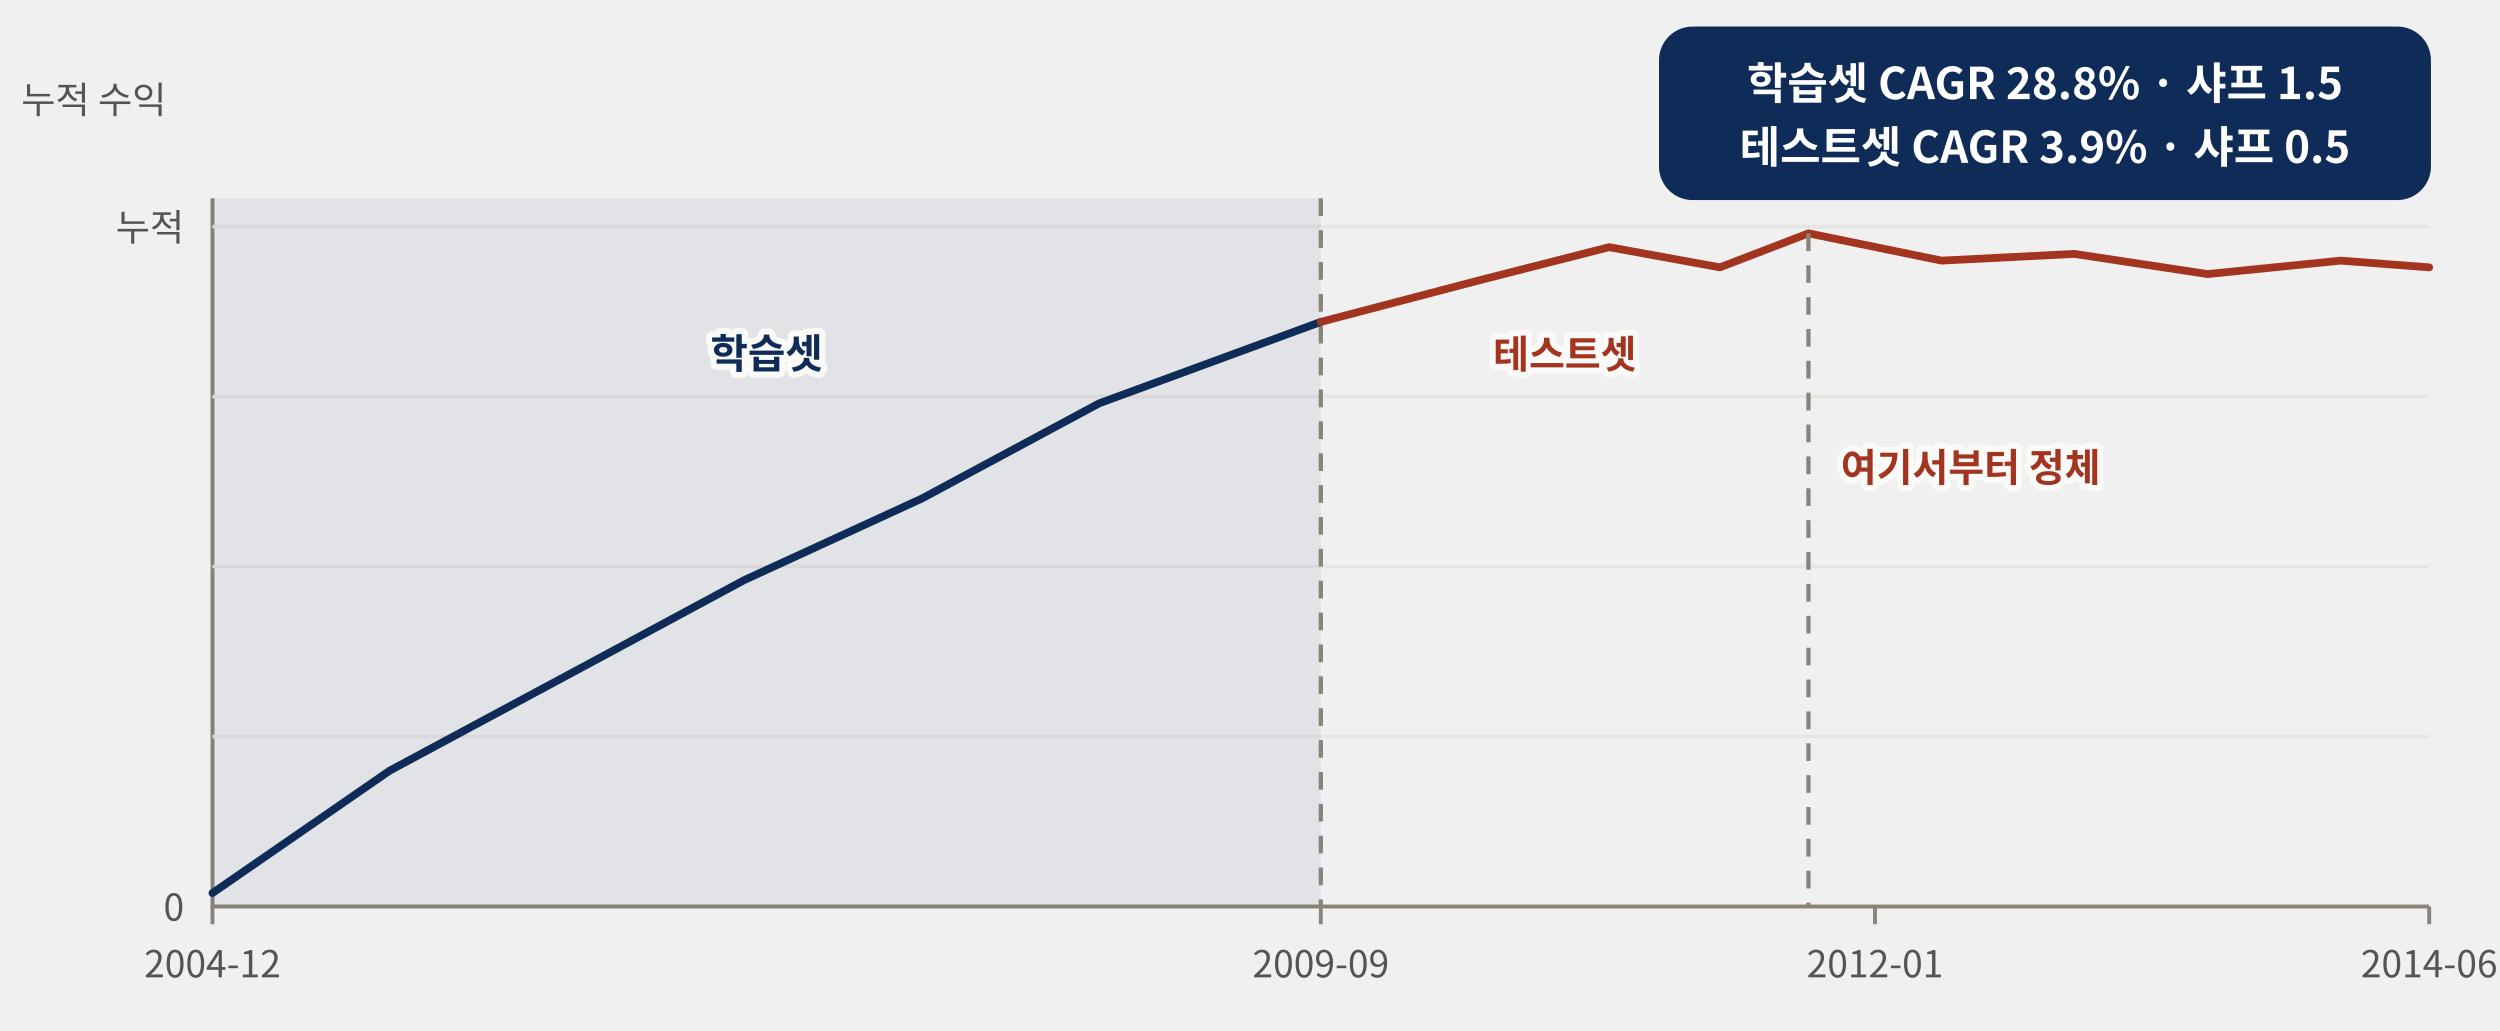
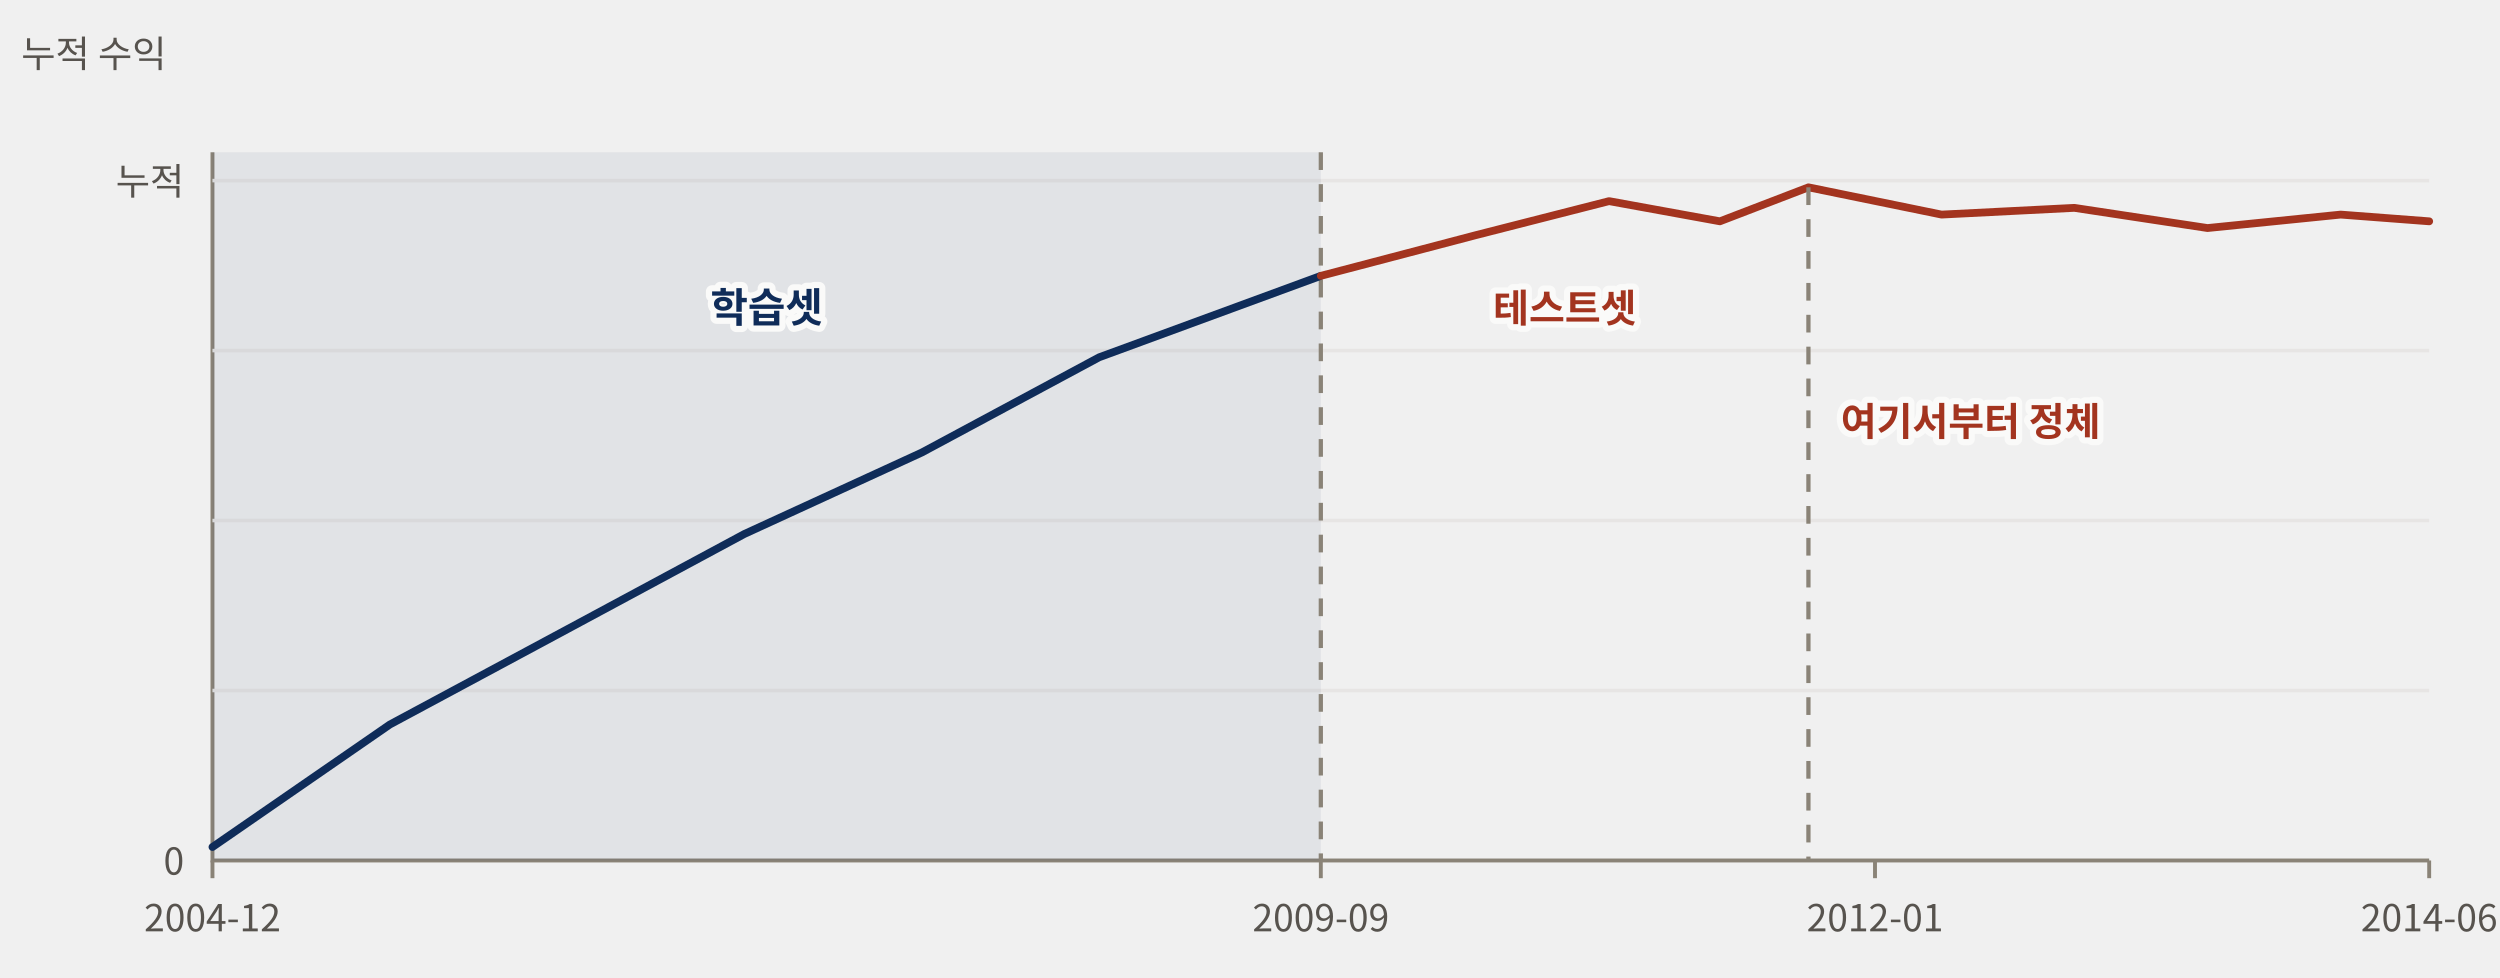
- <svg xmlns="http://www.w3.org/2000/svg" viewBox="14 -6 706 291" font-family="Noto Sans CJK KR,Apple SD Gothic Neo,Malgun Gothic,Noto Sans KR,NanumGothic,Inter,system-ui,sans-serif" role="img">
+ <svg xmlns="http://www.w3.org/2000/svg" viewBox="14 7 706 276" font-family="Noto Sans CJK KR,Apple SD Gothic Neo,Malgun Gothic,Noto Sans KR,NanumGothic,Inter,system-ui,sans-serif" role="img">
  <defs>
    <marker id="ah" markerWidth="9" markerHeight="9" refX="7" refY="3" orient="auto">
      <path d="M0,0 L7,3 L0,6 Z" fill="#0F2C59" />
    </marker>
    <marker id="ahr" markerWidth="9" markerHeight="9" refX="7" refY="3" orient="auto">
      <path d="M0,0 L7,3 L0,6 Z" fill="#A3341F" />
    </marker>
    <marker id="ahg" markerWidth="9" markerHeight="9" refX="7" refY="3" orient="auto">
      <path d="M0,0 L7,3 L0,6 Z" fill="#1B6B3A" />
    </marker>
    <style>
      .t{fill:#0F0F10;font-size:13px;font-weight:700;text-anchor:middle}
      .tl{fill:#0F0F10;font-size:12.5px;font-weight:700;text-anchor:start}
      .s{fill:#57534E;font-size:10.5px;text-anchor:middle}
      .sl{fill:#57534E;font-size:10.5px;text-anchor:start}
      .sr{fill:#57534E;font-size:10.5px;text-anchor:end}
      .lab{fill:#0F2C59;font-size:11.5px;font-weight:700;text-anchor:middle}
      .labl{fill:#0F2C59;font-size:11.5px;font-weight:700;text-anchor:start}
      .box{fill:#fff;stroke:#0F2C59;stroke-width:1.4}
      .key{fill:#0F2C59;stroke:#0F2C59}
      .tk{fill:#fff;font-size:13px;font-weight:700;text-anchor:middle}
      .sk{fill:#C7D2E6;font-size:10.5px;text-anchor:middle}
      .good{fill:#E8F1EA;stroke:#1B6B3A;stroke-width:1.4}
      .goodt{fill:#1B6B3A;font-size:11px;font-weight:700;text-anchor:middle}
      .warn{fill:#FBEFEA;stroke:#A3341F;stroke-width:1.4}
      .warnt{fill:#A3341F;font-size:11px;font-weight:700;text-anchor:middle}
      .muted{fill:#F3F1EC;stroke:#8A8377;stroke-width:1.3}
      .mutedt{fill:#6B6357;font-size:10.5px;font-weight:700;text-anchor:middle}
      .a{stroke:#0F2C59;stroke-width:1.4;fill:none;marker-end:url(#ah)}
      .ar{stroke:#A3341F;stroke-width:1.4;fill:none;marker-end:url(#ahr)}
      .ag{stroke:#1B6B3A;stroke-width:1.4;fill:none;marker-end:url(#ahg)}
      .plain{stroke:#0F2C59;stroke-width:1.3;fill:none}
      .axis{stroke:#8A8377;stroke-width:1.1;fill:none}
      .grid{stroke:#E7E5E4;stroke-width:1;fill:none}
      .ln{stroke:#0F2C59;stroke-width:2.2;fill:none;stroke-linejoin:round;stroke-linecap:round}
      .lnr{stroke:#A3341F;stroke-width:2.2;fill:none;stroke-linejoin:round;stroke-linecap:round}
      .lng{stroke:#1B6B3A;stroke-width:2.2;fill:none;stroke-linejoin:round;stroke-linecap:round}
      .lnthin{stroke:#9AA9C4;stroke-width:1.1;fill:none;stroke-linejoin:round}
      .dash{stroke:#8A8377;stroke-width:1.2;fill:none;stroke-dasharray:5 4}
      .band{fill:#0F2C59;opacity:.07}
      .bandr{fill:#A3341F;opacity:.09}
      .edge{fill:none;stroke:#0F2C59;stroke-width:1.3}
      .halo{paint-order:stroke fill;stroke:#FAFAF9;stroke-width:3.5px;stroke-linejoin:round}
      .an-s{text-anchor:start}
      .an-m{text-anchor:middle}
      .an-e{text-anchor:end}
    </style>
  </defs>
  <text class="sl" x="20" y="26">누적 수익</text>
-   <rect class="key" x="483.0" y="2" width="217.0" height="48" rx="9" />
-   <text class="tk an-m" x="591.5" y="22" style="font-size:12.4px">학습셋 CAGR 28.8% · 샤프 1.5</text>
-   <text class="tk an-m" x="591.5" y="40" style="font-size:12.4px">테스트셋 CAGR 3.9% · 샤프 0.5</text>
  <path class="axis" d="M74,50 V250 H700" />
  <path class="grid" d="M74,202.0 H700" />
  <path class="grid" d="M74,154.0 H700" />
  <path class="grid" d="M74,106.0 H700" />
  <path class="grid" d="M74,58.0 H700" />
  <text class="sr an-e" x="66" y="254">0</text>
  <text class="sr an-e" x="66" y="62.0">누적</text>
  <path class="axis" d="M74.0,250 v5" />
  <text class="s an-m" x="74.0" y="270">2004-12</text>
  <path class="axis" d="M387.0,250 v5" />
  <text class="s an-m" x="387.0" y="270">2009-09</text>
  <path class="axis" d="M543.5,250 v5" />
  <text class="s an-m" x="543.5" y="270">2012-01</text>
  <path class="axis" d="M700.0,250 v5" />
  <text class="s an-m" x="700.0" y="270">2014-06</text>
  <rect class="band" x="74" y="50" width="313.0" height="200.0" />
  <path class="dash" d="M387.0,50 V250" />
  <text class="lab an-m halo" x="230.5" y="98">학습셋</text>
  <text class="warnt an-m halo" x="455.9" y="98">테스트셋</text>
  <path class="ln" d="M74.0,246.2 L124.1,211.6 L174.2,184.7 L224.2,157.8 L274.3,134.8 L324.4,107.9 L387.0,84.9" />
  <path class="lnr" d="M387.0,84.9 L430.8,73.4 L468.4,63.8 L499.7,69.5 L524.7,59.9 L562.3,67.6 L599.8,65.7 L637.4,71.4 L675.0,67.6 L700.0,69.5" />
  <path class="dash" d="M524.7,59.9 V250" />
  <text class="warnt an-m halo" x="570.5" y="130">여기서부터 정체</text>
</svg>
